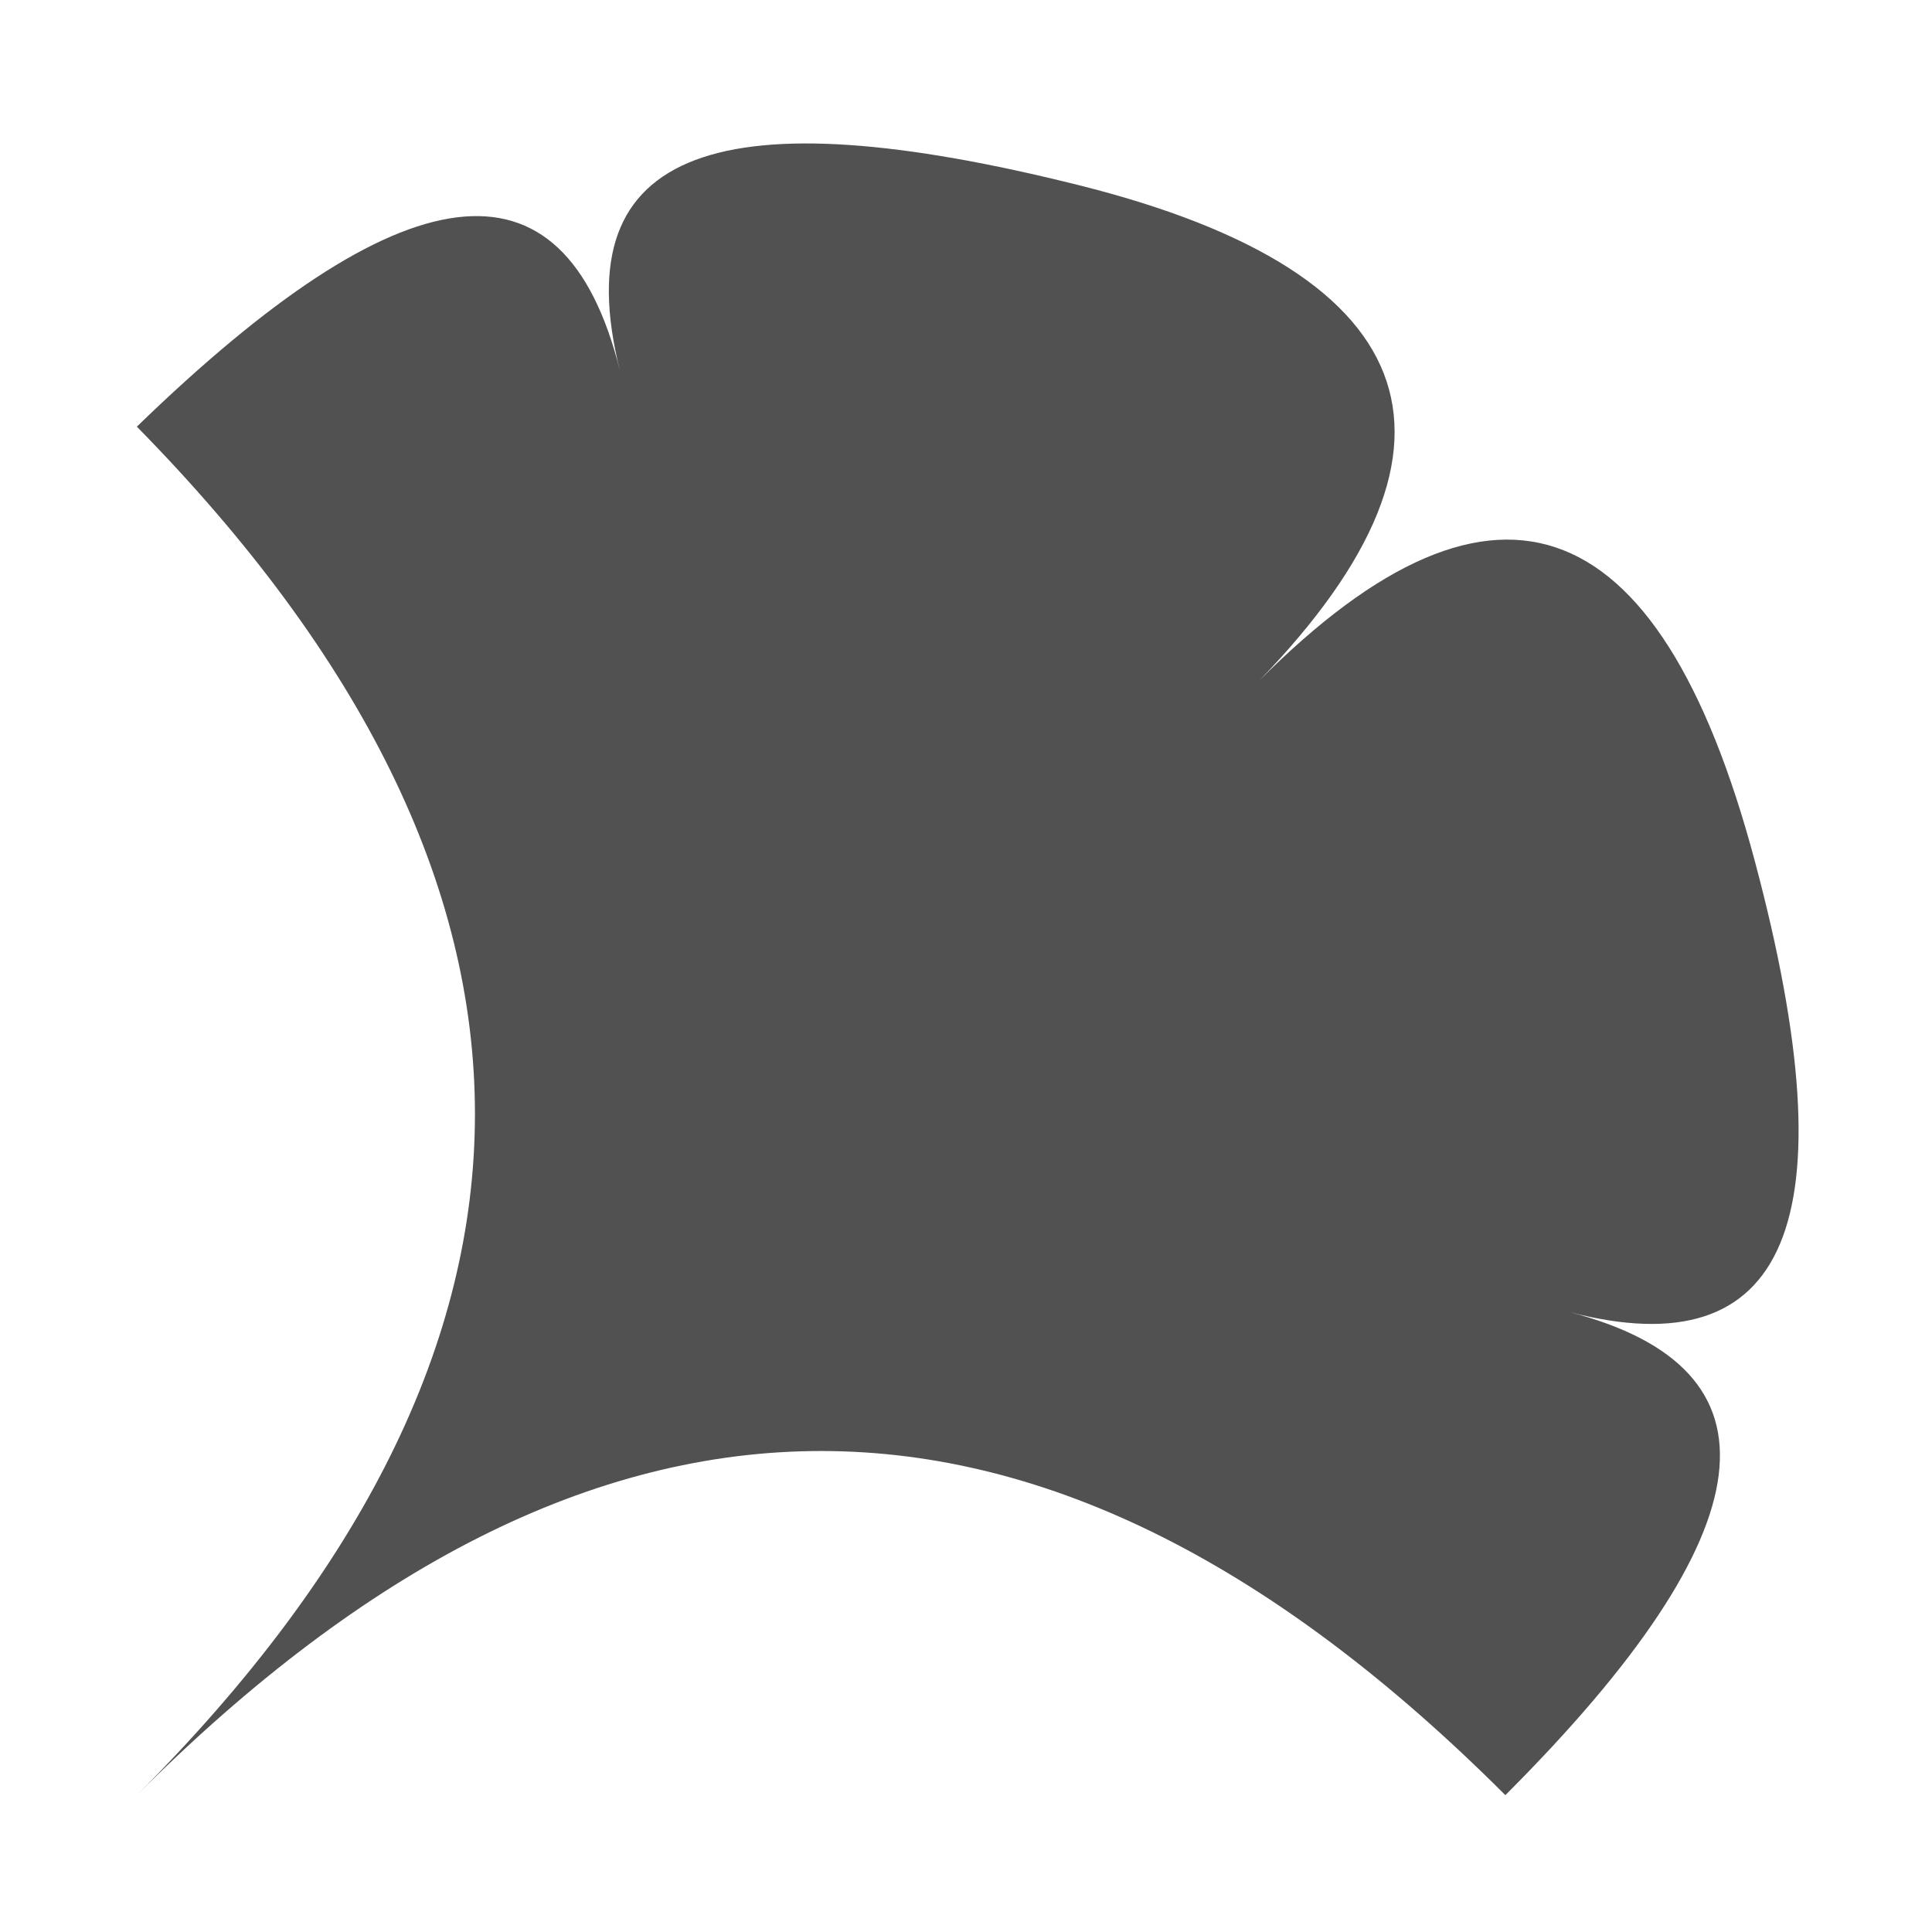
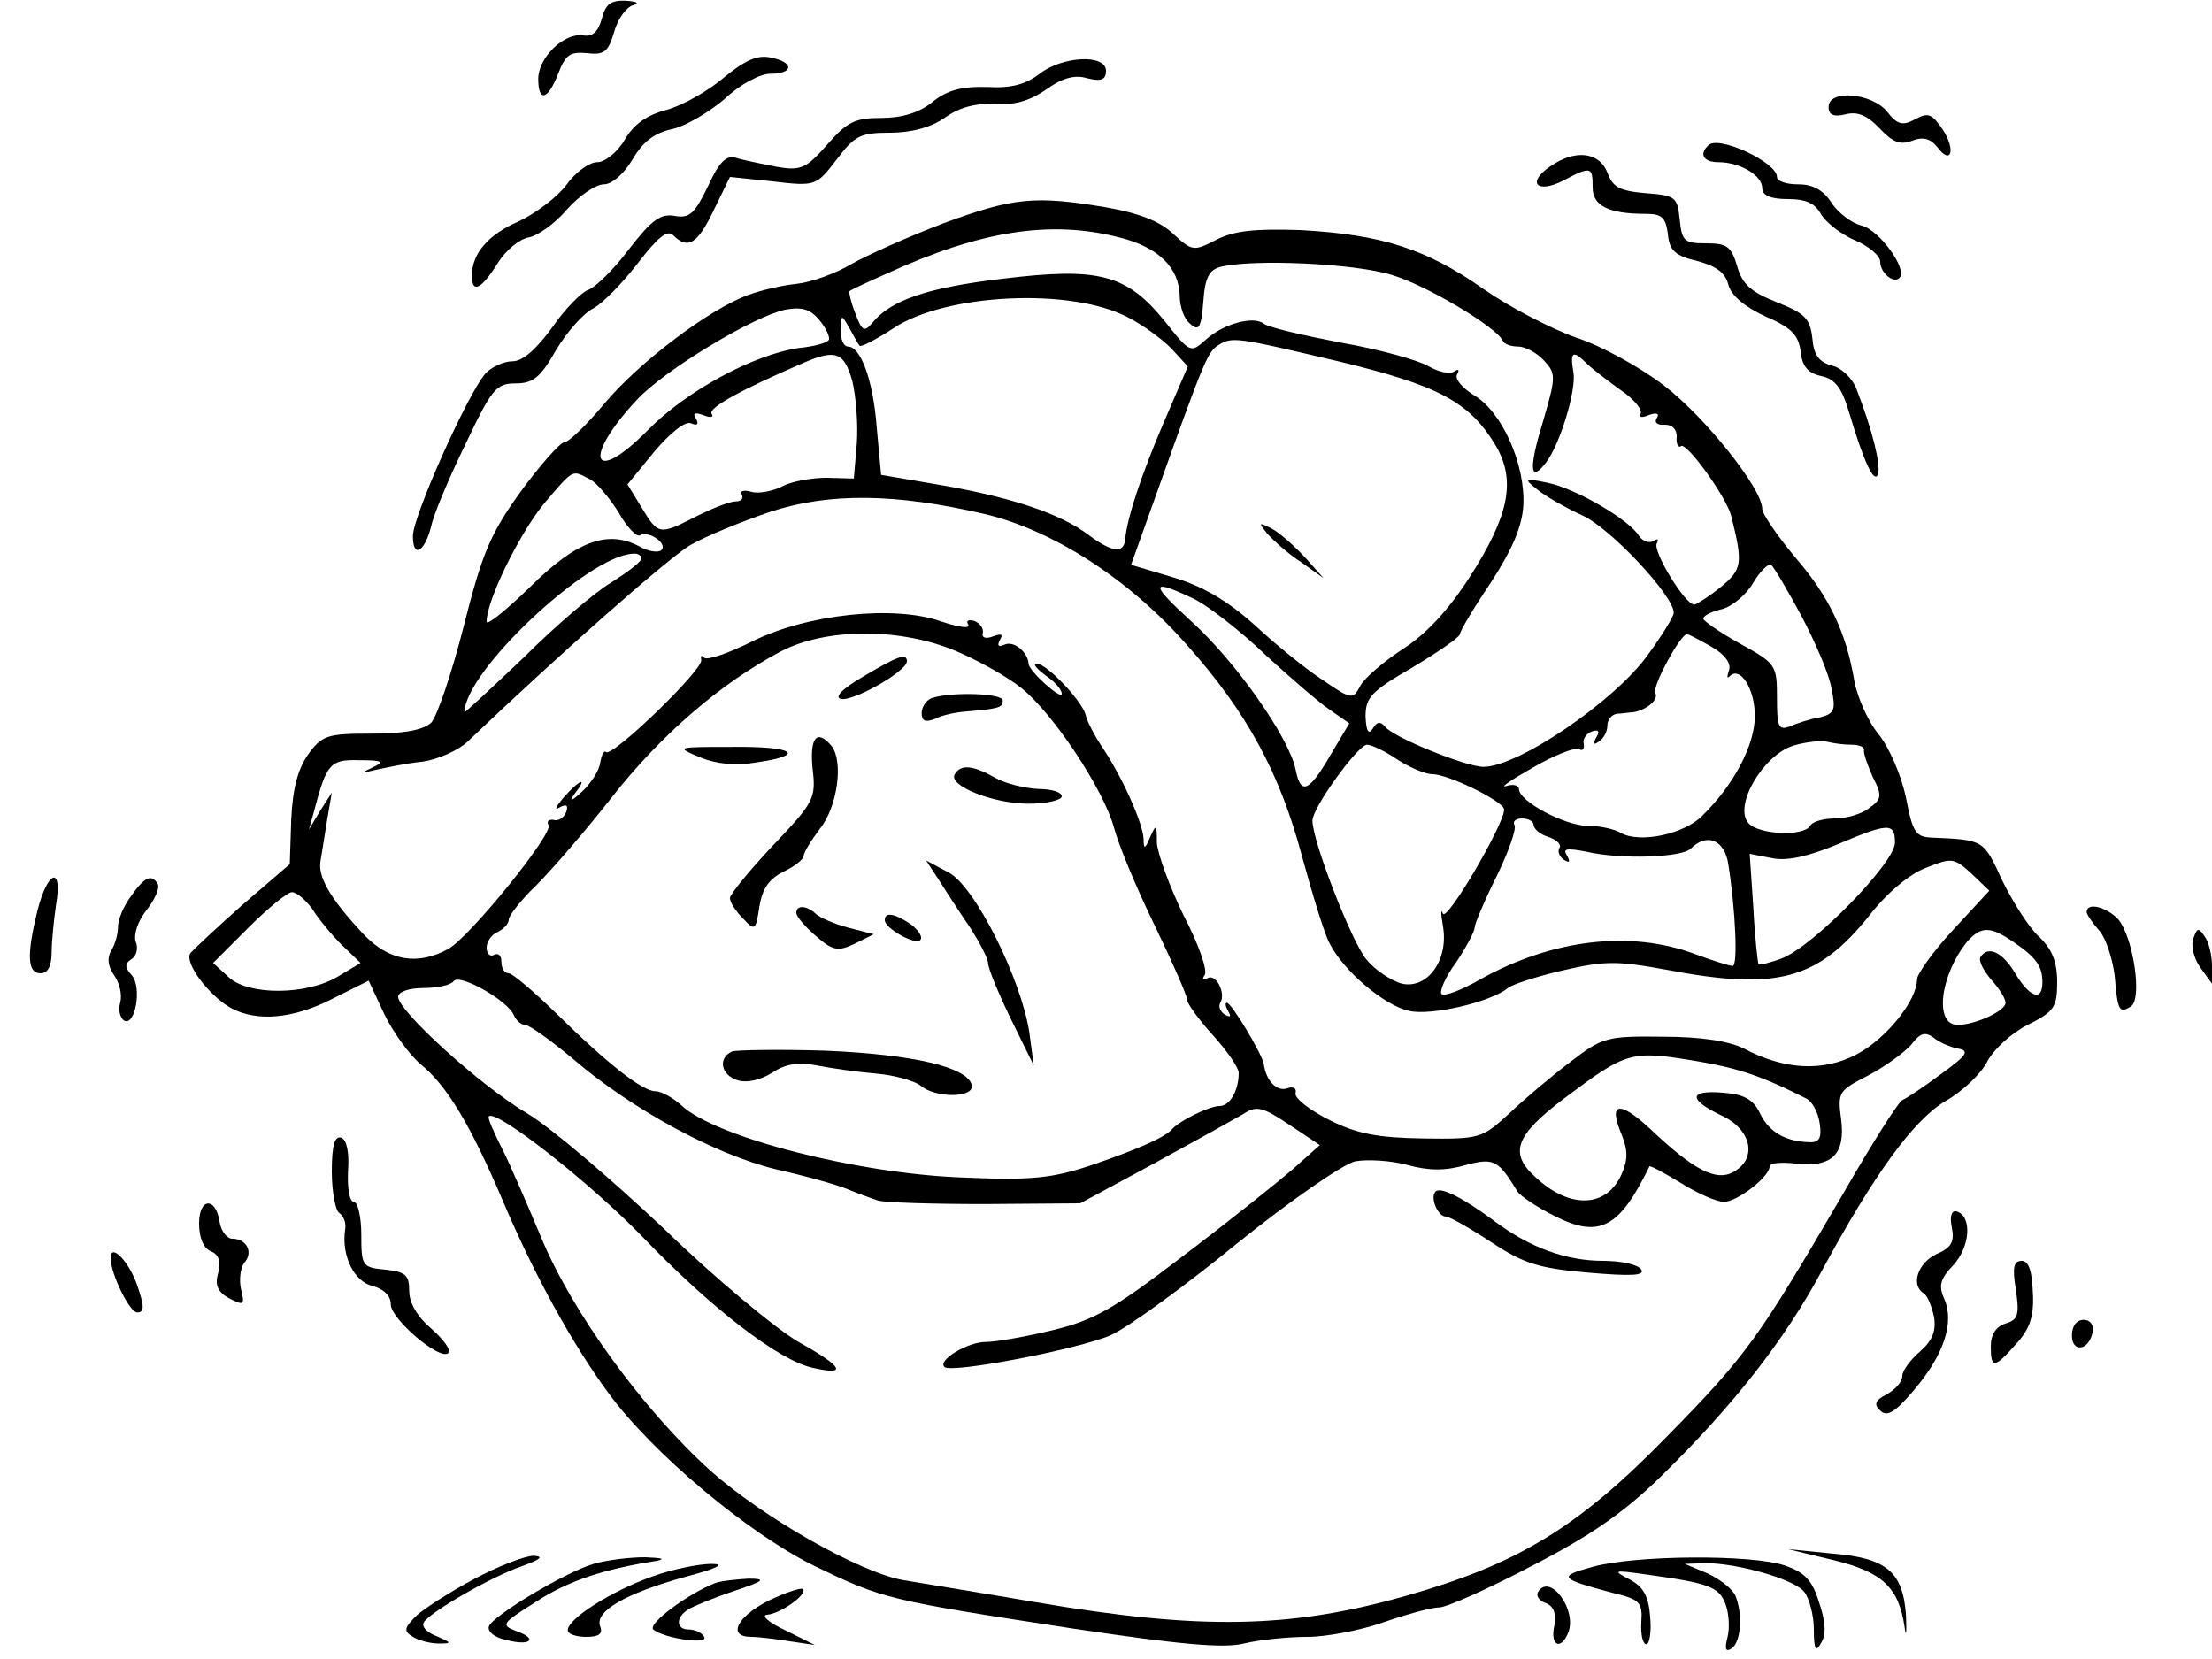
- <svg xmlns="http://www.w3.org/2000/svg" version="1.1" x="0px" y="0px" width="24px" height="24px" viewBox="0 0 24 24">
-   <style type="text/css">
- 	.st0{fill:#515151;}
- </style>
-   <path class="st0" d="M1.7,22.3c5.7-5.7,11.3-5.7,17,0c3.3-3.3,3.5-5.3,0.8-6c2.7,0.7,3.5-1.1,2.3-5.6s-3.3-5.2-6.3-2.1  c3-3,2.3-5.2-2.1-6.3S7,1.8,7.7,4.6C7,1.8,5,2.1,1.7,5.3C7.3,11,7.3,16.7,1.7,22.3" />
+ <svg xmlns="http://www.w3.org/2000/svg" version="1.0" width="300pt" height="225pt" viewBox="0 0 300 225" preserveAspectRatio="xMidYMid meet">
+   <g transform="translate(0,225) scale(0.1,-0.1)" fill="#000000" stroke="none">
+     <path d="M816 2224 c-5 -17 -12 -24 -25 -22 -26 4 -61 -30 -61 -59 0 -32 13 -29 27 7 10 26 16 30 39 28 24 -3 29 2 37 29 5 18 17 34 26 36 9 3 4 5 -10 6 -21 1 -28 -5 -33 -25z" />
+     <path d="M982 2145 c-21 -18 -56 -38 -78 -44 -27 -7 -45 -20 -57 -41 -10 -17 -27 -30 -37 -30 -11 0 -30 -14 -42 -31 -12 -16 -41 -38 -64 -49 -42 -18 -64 -44 -64 -74 0 -25 13 -18 35 17 11 18 30 33 42 35 12 2 36 19 52 38 17 19 39 34 50 34 11 0 27 14 39 34 14 24 30 36 54 41 18 4 50 23 71 41 21 20 48 34 62 34 32 0 32 16 0 22 -18 4 -35 -4 -63 -27z" />
+     <path d="M1410 2150 c-18 -14 -38 -20 -71 -18 -34 1 -54 -4 -74 -20 -18 -15 -42 -22 -70 -22 -35 0 -46 -5 -73 -36 -29 -33 -36 -36 -70 -30 -20 4 -45 9 -54 12 -13 4 -23 -6 -38 -39 -18 -37 -25 -43 -44 -40 -20 4 -32 -5 -63 -45 -21 -28 -46 -52 -55 -55 -9 -3 -32 -26 -49 -51 -22 -30 -40 -46 -54 -46 -12 0 -29 -8 -37 -17 -24 -28 -98 -193 -98 -220 0 -31 16 -22 25 14 3 15 24 65 46 110 36 76 42 83 68 83 24 0 34 8 55 45 15 25 37 50 51 57 13 7 40 35 60 61 27 35 40 46 48 38 20 -20 33 -12 55 34 l22 45 58 -6 c59 -7 59 -6 87 30 24 32 32 36 72 36 29 0 55 7 74 20 19 14 41 20 67 19 27 -2 48 4 70 19 22 16 39 21 56 16 20 -5 26 -2 26 10 0 23 -59 20 -90 -4z" />
+     <path d="M2480 2105 c0 -11 7 -14 23 -10 16 4 29 -1 46 -19 18 -19 28 -23 44 -17 15 6 25 3 34 -8 19 -26 26 -5 8 23 -15 22 -20 24 -38 14 -17 -9 -24 -7 -38 11 -21 25 -79 30 -79 6z" />
+     <path d="M2317 2053 c-13 -12 -7 -23 14 -23 29 0 59 -18 59 -35 0 -10 11 -15 35 -15 25 0 37 -6 45 -21 7 -11 27 -27 46 -35 19 -8 34 -21 34 -29 0 -15 18 -30 26 -22 12 11 -27 65 -51 71 -13 3 -32 17 -41 31 -11 17 -25 25 -45 25 -16 0 -29 4 -29 10 0 20 -80 57 -93 43z" />
+     <path d="M2102 2024 c-32 -22 -17 -37 18 -19 38 20 40 19 40 -9 0 -25 21 -36 72 -36 22 0 27 -5 30 -27 2 -23 10 -30 40 -37 26 -7 38 -16 42 -32 4 -15 22 -30 50 -43 35 -15 45 -25 48 -47 2 -21 10 -30 28 -34 19 -4 28 -16 38 -50 20 -67 34 -97 39 -83 4 12 -7 58 -29 115 -5 14 -20 29 -33 32 -18 5 -25 14 -27 37 -3 27 -10 34 -48 49 -35 14 -47 24 -54 49 -8 27 -14 31 -42 31 -30 0 -33 3 -36 33 -3 30 -6 32 -46 35 -35 3 -45 8 -52 28 -11 28 -44 32 -78 8z" />
+     <path d="M1279 1947 c-47 -18 -103 -43 -124 -55 -22 -13 -55 -25 -75 -27 -20 -2 -49 -9 -65 -15 -53 -19 -149 -92 -195 -147 -24 -29 -49 -53 -55 -53 -5 0 -32 -30 -59 -67 -41 -57 -52 -83 -77 -182 -16 -63 -36 -122 -44 -131 -11 -10 -36 -15 -81 -15 -60 0 -67 -2 -86 -28 -14 -20 -21 -46 -23 -88 l-2 -61 -64 -55 c-35 -31 -67 -61 -71 -66 -8 -13 25 -57 55 -74 35 -19 84 -15 137 12 l50 25 21 -45 c12 -25 34 -55 49 -68 36 -29 68 -82 113 -188 42 -99 94 -193 142 -258 59 -81 189 -190 278 -234 95 -46 100 -47 354 -86 141 -21 203 -27 230 -20 21 5 59 9 86 9 26 0 73 9 104 20 32 11 65 20 75 20 10 0 66 25 125 56 80 41 126 73 176 122 97 95 167 184 217 277 72 133 125 206 169 232 23 13 48 37 56 53 9 17 33 39 55 50 36 18 40 24 40 58 0 28 -7 45 -25 62 -14 13 -36 48 -50 77 -25 54 -24 54 -95 57 -22 1 -26 7 -35 54 -6 29 -22 67 -37 86 -15 18 -29 51 -33 72 -11 66 -34 115 -81 169 -24 29 -44 58 -44 65 0 27 -77 124 -133 167 -31 24 -85 54 -119 65 -34 12 -90 41 -126 66 -78 55 -139 74 -249 80 -62 2 -89 -1 -113 -13 -31 -16 -33 -16 -59 8 -18 17 -46 28 -92 36 -96 16 -125 13 -220 -22z m239 -19 c53 -13 81 -41 82 -79 0 -15 6 -32 14 -38 12 -11 15 -6 18 30 2 32 8 43 23 47 43 11 182 5 233 -11 47 -14 142 -71 150 -89 2 -5 12 -8 21 -8 10 0 26 -9 35 -19 17 -18 16 -23 -2 -85 -19 -62 -17 -82 5 -53 19 25 41 98 37 122 -5 28 -1 31 18 12 7 -7 28 -23 46 -36 18 -12 30 -27 27 -32 -4 -5 2 -6 11 -2 11 4 15 2 11 -4 -4 -6 1 -10 11 -9 10 0 16 -6 16 -16 -1 -10 2 -16 6 -13 8 5 62 -70 68 -95 16 -64 15 -72 -14 -96 -16 -13 -32 -23 -36 -24 -13 0 -57 73 -51 83 3 6 1 7 -5 3 -6 -3 -14 0 -19 7 -13 22 -85 64 -123 72 -33 7 -34 6 -15 -9 11 -9 39 -25 61 -35 38 -17 124 -109 124 -132 0 -5 -16 -31 -35 -57 -45 -63 -176 -152 -223 -152 -24 0 -125 41 -134 55 -6 7 -11 6 -16 -3 -6 -9 -9 -4 -10 16 0 26 7 34 64 67 35 21 64 41 64 45 0 4 19 36 42 70 29 45 42 75 44 104 3 56 -29 128 -67 150 -16 10 -26 22 -23 28 4 7 2 8 -4 4 -6 -4 -22 0 -34 7 -13 8 -66 23 -118 32 -52 10 -100 21 -106 26 -14 11 -55 0 -79 -22 -20 -18 -21 -18 -55 25 -52 64 -89 74 -220 58 -102 -12 -152 -29 -177 -60 -11 -13 -14 -11 -23 13 -6 15 -9 29 -8 30 2 2 26 13 53 25 125 57 220 72 313 48z m11 -108 c20 -10 46 -29 59 -42 l23 -25 -34 -79 c-29 -68 -49 -128 -51 -156 -2 -19 -18 -17 -49 6 -39 30 -109 53 -212 70 l-70 12 -6 65 c-5 65 -22 109 -39 109 -6 0 -10 10 -10 23 1 21 1 21 12 2 6 -11 12 -22 14 -24 2 -2 23 9 46 24 71 47 240 55 317 15z m-405 -31 c-2 -4 -20 -9 -41 -11 -61 -9 -152 -58 -204 -111 -76 -77 -90 -39 -15 41 37 40 158 113 201 122 23 4 34 1 47 -15 9 -11 14 -23 12 -26z m691 -29 c137 -33 178 -55 214 -115 27 -47 18 -94 -36 -178 -29 -45 -59 -77 -90 -97 -26 -17 -52 -39 -58 -50 -10 -19 -12 -19 -50 7 -22 14 -64 48 -93 75 -38 34 -71 53 -111 65 l-57 17 34 95 c64 180 70 193 83 202 20 13 24 12 164 -21z m-659 -27 c5 -21 8 -59 6 -85 l-4 -47 -37 1 c-21 0 -48 -5 -61 -12 -12 -6 -31 -10 -41 -7 -10 3 -17 1 -13 -4 3 -5 -1 -9 -8 -9 -8 0 -31 -9 -53 -20 -51 -26 -52 -26 -75 12 l-19 31 36 44 c22 26 42 42 50 39 9 -4 11 -1 7 6 -5 8 -2 9 10 5 9 -4 15 -3 11 2 -4 8 39 32 125 69 44 19 55 14 66 -25z m-356 -133 c10 -5 27 -26 39 -45 11 -20 25 -34 29 -31 11 7 38 -11 29 -20 -4 -4 -18 -2 -30 5 -43 23 -86 7 -149 -56 -32 -31 -58 -52 -58 -46 0 29 44 118 77 159 42 49 38 47 63 34z m535 -47 c93 -22 196 -88 275 -178 82 -92 126 -174 156 -287 14 -51 30 -104 37 -117 19 -38 75 -85 108 -92 30 -7 111 12 134 31 6 5 40 16 75 24 56 13 73 13 139 1 151 -29 206 -14 276 73 23 30 55 57 77 65 35 14 38 14 62 -8 l24 -23 -49 -53 c-27 -29 -49 -60 -49 -67 0 -29 -42 -81 -82 -102 -46 -24 -98 -21 -153 8 -20 10 -58 16 -110 16 -76 1 -82 -1 -125 -34 -25 -19 -62 -50 -83 -70 -37 -34 -40 -35 -117 -34 -61 1 -89 6 -127 25 -26 13 -47 29 -46 36 2 7 -3 10 -11 7 -14 -5 -29 10 -32 33 -3 15 -44 83 -50 83 -3 0 -2 -5 2 -12 4 -7 3 -8 -5 -4 -6 4 -9 11 -6 16 8 13 -6 41 -18 33 -6 -3 -7 -1 -3 5 4 6 -9 43 -29 81 -19 39 -35 83 -36 98 0 25 -1 26 -9 8 -7 -17 -9 -17 -9 -3 -1 22 -29 84 -55 123 -11 16 -21 36 -23 43 -2 18 -53 72 -67 72 -6 0 0 -7 12 -16 12 -8 22 -19 22 -25 0 -9 -45 31 -45 41 -1 15 -19 31 -32 26 -9 -4 -11 -2 -7 6 5 8 2 9 -9 5 -10 -4 -16 -2 -14 5 1 6 -4 13 -12 16 -8 2 -11 0 -8 -5 4 -6 -12 -4 -36 4 -64 23 -183 10 -257 -27 -32 -16 -61 -26 -65 -22 -4 4 -5 3 -4 -3 4 -12 -120 -132 -129 -125 -3 3 -6 -4 -8 -14 -1 -11 -13 -29 -25 -40 -14 -13 -18 -14 -10 -3 19 24 8 21 -15 -5 -10 -12 -13 -18 -5 -13 9 5 12 3 9 -6 -3 -8 -11 -13 -17 -11 -7 1 -10 -2 -7 -7 7 -11 -106 -151 -136 -168 -42 -23 -81 -16 -115 20 -46 49 -63 79 -58 101 2 12 6 37 9 56 l6 35 -16 -25 -15 -25 7 25 c17 65 22 70 61 69 32 0 35 -2 18 -10 -17 -8 -16 -8 5 -3 14 3 42 9 63 11 21 3 48 15 61 27 128 122 269 246 301 266 22 13 72 33 110 46 80 26 169 25 290 -3z m-465 -60 c0 -5 -19 -19 -41 -33 -22 -13 -76 -59 -119 -102 -44 -42 -80 -75 -80 -74 0 55 167 212 228 215 6 1 12 -2 12 -6z m1573 -78 c19 -36 38 -80 41 -99 6 -29 4 -34 -16 -39 -13 -2 -31 -8 -40 -12 -16 -6 -18 -1 -18 38 0 45 -1 47 -50 74 -27 15 -50 31 -50 34 0 4 12 10 26 13 14 4 33 20 42 36 9 15 20 26 24 24 4 -3 22 -34 41 -69z m-822 22 c19 -10 62 -43 95 -75 34 -31 73 -65 88 -75 l26 -18 -25 -42 c-30 -52 -41 -56 -48 -20 -9 43 -81 146 -142 201 -57 52 -55 58 6 29z m-322 -71 c30 -13 69 -35 86 -49 43 -34 112 -138 126 -190 6 -23 31 -83 55 -132 24 -50 44 -95 44 -101 0 -5 16 -27 35 -48 19 -21 35 -44 35 -51 0 -24 -12 -45 -26 -45 -14 0 -54 -20 -64 -31 -9 -11 -45 -27 -109 -49 -54 -18 -81 -21 -175 -17 -141 5 -335 54 -382 98 -11 10 -27 19 -35 19 -18 0 -66 38 -137 108 -29 28 -57 52 -62 52 -6 0 -10 7 -10 16 0 8 -4 12 -10 9 -5 -3 -10 1 -10 10 0 8 7 18 15 21 8 4 15 11 15 17 0 5 17 27 38 47 20 20 66 73 102 119 66 84 147 154 228 197 62 33 165 33 241 0z m1022 7 c19 -11 27 -23 24 -32 -3 -9 -3 -12 1 -8 14 14 34 -17 34 -54 0 -39 -28 -93 -71 -135 -24 -25 -84 -38 -110 -24 -10 6 -30 10 -46 10 -30 0 -93 33 -93 50 0 5 -8 7 -17 4 -10 -3 6 8 36 25 29 17 58 28 63 25 4 -3 7 0 6 7 -2 6 3 14 11 17 9 3 11 0 6 -8 -5 -9 -4 -11 3 -6 7 4 12 14 12 22 0 8 6 15 13 16 6 0 17 2 22 2 18 3 35 17 30 26 -5 8 34 80 43 80 2 0 17 -8 33 -17z m190 -133 c10 0 18 -3 17 -7 -1 -5 5 -21 12 -37 13 -25 12 -30 -5 -42 -10 -8 -31 -14 -46 -14 -15 0 -31 -4 -34 -10 -9 -15 -71 -12 -84 4 -20 24 21 93 62 105 17 5 38 7 45 5 8 -2 22 -4 33 -4z m-616 -20 c17 -11 38 -20 48 -20 21 0 97 -37 97 -48 0 -20 -78 -153 -83 -141 -3 8 -3 0 0 -17 8 -46 -21 -86 -56 -78 -14 4 -36 18 -48 33 -20 24 -73 160 -73 188 0 18 62 103 74 103 6 0 25 -9 41 -20z m185 -89 c0 -5 9 -13 20 -16 11 -4 18 -10 15 -15 -3 -5 0 -12 6 -16 8 -5 9 -3 4 6 -6 9 0 10 26 5 47 -11 130 -8 142 4 22 22 46 12 51 -21 10 -64 13 -138 6 -138 -4 0 -27 7 -51 16 -88 33 -194 20 -291 -34 -26 -15 -50 -24 -53 -20 -3 3 5 23 20 43 14 21 25 42 25 47 0 5 13 36 30 70 16 33 27 64 24 69 -3 5 2 9 10 9 9 0 16 -4 16 -9z m490 -24 c0 -27 -111 -141 -154 -157 -16 -6 -30 -9 -31 -8 -1 2 -5 36 -7 76 l-5 74 31 -6 c21 -4 49 3 86 18 71 30 80 31 80 3z m-2147 -89 c8 -13 26 -35 40 -49 l26 -25 -30 -18 c-43 -26 -121 -26 -148 -2 l-22 20 48 48 c26 26 53 48 59 48 6 0 18 -10 27 -22z m2307 -45 c31 -21 40 -33 40 -55 0 -27 -17 -21 -37 12 -17 29 -37 38 -47 22 -3 -5 4 -18 14 -30 11 -12 20 -26 20 -32 0 -11 -41 -30 -65 -30 -32 0 -24 67 13 113 19 21 31 21 62 0z m-2033 -100 c3 -7 10 -13 15 -13 6 0 35 -21 65 -46 79 -68 193 -130 276 -150 40 -9 83 -21 97 -27 14 -6 32 -12 40 -15 8 -3 74 -5 145 -5 l130 1 100 54 c55 30 109 60 121 67 18 12 26 10 62 -14 l42 -28 -37 -33 c-21 -18 -87 -71 -148 -117 -94 -72 -120 -87 -177 -101 -37 -9 -78 -16 -91 -16 -25 0 -66 -25 -56 -34 9 -9 181 24 225 43 23 10 100 66 171 124 72 58 144 108 161 112 17 3 49 1 71 -5 29 -8 52 -8 79 0 38 10 44 7 70 -36 4 -6 26 -21 50 -33 61 -31 88 -17 129 67 0 2 19 -8 42 -22 22 -14 49 -26 59 -26 18 0 62 34 62 48 0 5 16 6 35 4 50 -6 68 13 62 60 -5 37 -3 39 36 59 23 12 49 31 59 42 12 16 19 18 30 10 7 -6 22 -13 33 -15 17 -3 13 -9 -23 -35 -24 -18 -47 -33 -52 -35 -5 -2 -40 -57 -78 -123 -118 -202 -133 -223 -242 -334 -119 -122 -201 -172 -352 -215 -158 -45 -280 -47 -503 -9 -82 14 -163 27 -180 30 -58 10 -189 84 -261 148 -91 82 -189 216 -231 319 -19 45 -42 99 -53 120 -11 22 -19 40 -17 42 10 10 136 -89 207 -162 94 -98 186 -169 232 -179 48 -11 42 1 -19 35 -31 18 -114 87 -183 154 -70 66 -153 137 -185 156 -63 37 -175 139 -175 158 0 7 15 12 34 12 19 0 37 4 41 9 7 12 74 -26 82 -46z m1609 -63 c52 -9 85 -20 144 -50 8 -4 16 -19 18 -34 3 -20 -1 -26 -15 -25 -32 1 -54 14 -66 39 -9 19 -22 26 -50 28 -47 4 -48 -9 -2 -31 41 -19 49 -59 15 -77 -23 -12 -53 3 -112 59 -42 39 -57 36 -39 -7 9 -22 9 -35 0 -55 -20 -45 -70 -47 -116 -4 -37 33 -28 57 38 107 87 65 90 66 185 50z" />
+     <path d="M1719 1526 c8 -9 28 -27 45 -38 l31 -22 -25 28 c-14 15 -34 33 -45 39 -18 9 -19 9 -6 -7z" />
+     <path d="M1170 1332 c-29 -17 -39 -28 -29 -30 17 -3 88 37 89 51 0 12 -13 7 -60 -21z" />
+     <path d="M1263 1303 c-7 -3 -13 -12 -13 -20 0 -11 5 -13 18 -8 9 5 28 9 42 10 45 4 50 5 50 15 0 10 -71 12 -97 3z" />
+     <path d="M1102 1208 c5 -41 2 -46 -54 -105 -32 -34 -58 -66 -58 -71 0 -6 8 -18 18 -28 16 -17 17 -16 22 17 4 24 13 37 33 47 15 7 27 17 27 21 0 5 10 21 22 37 24 30 32 91 16 112 -20 24 -30 12 -26 -30z" />
+     <path d="M949 1223 c22 -9 48 -12 77 -7 69 10 51 22 -33 21 -76 0 -77 0 -44 -14z" />
+     <path d="M1295 1200 c-10 -15 51 -40 100 -40 25 0 45 5 45 10 0 6 -15 10 -32 10 -18 1 -44 7 -58 15 -30 17 -47 19 -55 5z" />
+     <path d="M1275 1054 c10 -16 29 -45 42 -64 12 -19 23 -40 23 -46 0 -7 14 -41 31 -76 l31 -63 -6 45 c-11 72 -74 199 -110 217 l-30 16 19 -29z" />
+     <path d="M1080 1012 c0 -5 12 -19 26 -31 23 -20 30 -22 53 -11 l26 13 -35 9 c-19 5 -39 14 -44 19 -12 11 -26 12 -26 1z" />
+     <path d="M1200 1002 c0 -11 41 -34 48 -27 4 4 -2 13 -12 21 -22 15 -36 18 -36 6z" />
+     <path d="M993 824 c-20 -9 -15 -32 7 -39 13 -4 31 0 47 10 18 12 35 15 61 10 20 -4 56 -9 80 -11 25 -2 52 -10 60 -16 21 -18 73 -17 70 0 -5 25 -81 42 -198 47 -63 2 -121 1 -127 -1z" />
+     <path d="M1947 634 c-8 -8 3 -34 14 -34 5 0 33 -16 62 -35 44 -29 64 -35 131 -41 59 -5 77 -4 72 4 -4 7 -27 12 -52 12 -50 0 -99 18 -146 53 -43 32 -74 48 -81 41z" />
+     <path d="M51 1016 c-15 -61 -14 -86 4 -86 10 0 15 10 15 28 0 15 3 44 6 65 9 53 -11 47 -25 -7z" />
+     <path d="M178 1035 c-10 -13 -18 -32 -18 -42 0 -10 -4 -24 -9 -32 -6 -10 -5 -21 4 -34 7 -10 11 -26 8 -37 -3 -10 0 -20 5 -24 15 -9 25 44 11 61 -10 11 -10 16 -1 22 7 4 10 15 6 24 -3 10 3 28 15 43 11 14 18 30 15 35 -8 14 -18 10 -36 -16z" />
+     <path d="M2830 1013 c0 -3 8 -15 17 -25 9 -10 18 -38 21 -61 4 -48 6 -52 22 -42 16 10 3 94 -17 118 -16 17 -43 24 -43 10z" />
+     <path d="M2975 978 c-4 -10 0 -27 9 -40 l16 -22 0 24 c0 14 -4 32 -10 40 -8 12 -10 12 -15 -2z" />
+     <path d="M450 661 c0 -27 5 -53 10 -56 6 -4 10 -14 8 -23 -5 -35 12 -70 37 -76 15 -4 25 -13 25 -25 0 -20 67 -77 78 -66 4 4 -6 18 -23 33 -19 16 -30 35 -30 51 0 22 -5 26 -32 29 -32 3 -33 5 -33 48 0 24 -5 44 -10 44 -6 0 -9 18 -8 41 2 27 -2 43 -9 46 -9 3 -13 -10 -13 -46z" />
+     <path d="M270 591 c0 -20 6 -34 16 -38 10 -4 14 -13 10 -29 -5 -17 -1 -26 15 -35 20 -10 21 -9 16 12 -3 13 -1 29 4 36 13 14 4 33 -16 33 -7 0 -15 10 -17 22 -5 35 -28 34 -28 -1z" />
+     <path d="M2647 586 c4 -20 0 -28 -21 -37 -25 -12 -35 -42 -17 -53 5 -3 11 -18 14 -32 3 -19 -2 -32 -19 -47 -13 -11 -24 -26 -24 -33 0 -8 -9 -18 -21 -25 -16 -8 -18 -14 -9 -22 9 -9 20 -3 46 28 40 47 55 91 41 123 -8 18 -6 27 12 46 23 25 26 66 5 73 -7 2 -10 -6 -7 -21z" />
+     <path d="M150 544 c0 -22 26 -74 36 -74 10 0 10 8 0 37 -11 32 -36 58 -36 37z" />
+     <path d="M2734 501 c5 -34 3 -41 -14 -46 -13 -4 -20 -15 -20 -31 0 -31 5 -30 35 4 18 20 24 37 22 70 -1 29 -6 42 -15 42 -11 0 -13 -9 -8 -39z" />
+     <path d="M2810 439 c0 -24 23 -21 28 4 2 10 -3 17 -12 17 -10 0 -16 -9 -16 -21z" />
+     <path d="M2487 134 c66 -16 88 -37 96 -90 2 -16 3 -9 2 15 -4 59 -26 78 -100 84 l-60 6 62 -15z" />
+     <path d="M644 109 c-32 -17 -68 -40 -79 -50 -17 -17 -18 -21 -5 -29 8 -5 24 -9 35 -9 18 0 18 1 -3 10 -13 5 -21 13 -17 19 9 14 90 61 133 76 25 9 30 13 16 14 -12 0 -48 -14 -80 -31z" />
+     <path d="M805 129 c-38 -11 -138 -71 -142 -85 -2 -7 8 -15 23 -18 33 -9 45 1 14 12 -21 8 -20 10 26 39 44 29 93 45 164 56 14 3 7 4 -15 5 -22 0 -53 -4 -70 -9z" />
+     <path d="M2160 125 c-48 -13 -45 -16 26 -35 38 -9 42 -13 40 -40 -1 -17 2 -30 7 -30 4 0 7 17 5 37 -2 28 -9 41 -28 51 -23 12 -22 13 20 7 88 -12 101 -17 110 -40 5 -13 6 -33 3 -45 -4 -16 -3 -21 5 -16 13 8 16 45 6 71 -4 10 -21 23 -38 31 l-31 13 28 1 c44 0 121 -22 134 -39 7 -9 13 -32 13 -51 0 -28 3 -31 10 -18 7 11 6 29 -3 55 -9 30 -20 41 -47 50 -45 15 -202 14 -260 -2z" />
+     <path d="M885 112 c-54 -19 -115 -57 -115 -73 0 -5 11 -9 25 -9 17 0 23 4 19 14 -8 21 35 45 114 67 45 12 57 18 37 18 -16 0 -53 -7 -80 -17z" />
+     <path d="M970 103 c-36 -14 -92 -55 -84 -63 14 -12 76 -21 69 -10 -3 6 -13 10 -21 10 -17 0 -18 16 -1 27 6 4 35 16 62 25 42 14 45 17 20 17 -16 -1 -37 -3 -45 -6z" />
+     <path d="M1042 79 c-43 -22 -56 -49 -23 -49 10 0 34 -3 52 -6 l34 -5 -40 20 c-22 10 -33 20 -25 21 18 1 56 28 49 35 -3 2 -24 -5 -47 -16z" />
+     <path d="M2086 91 c-3 -5 1 -12 10 -15 11 -4 15 -14 12 -31 -6 -27 9 -34 19 -9 12 31 -25 81 -41 55z" />
+   </g>
</svg>
